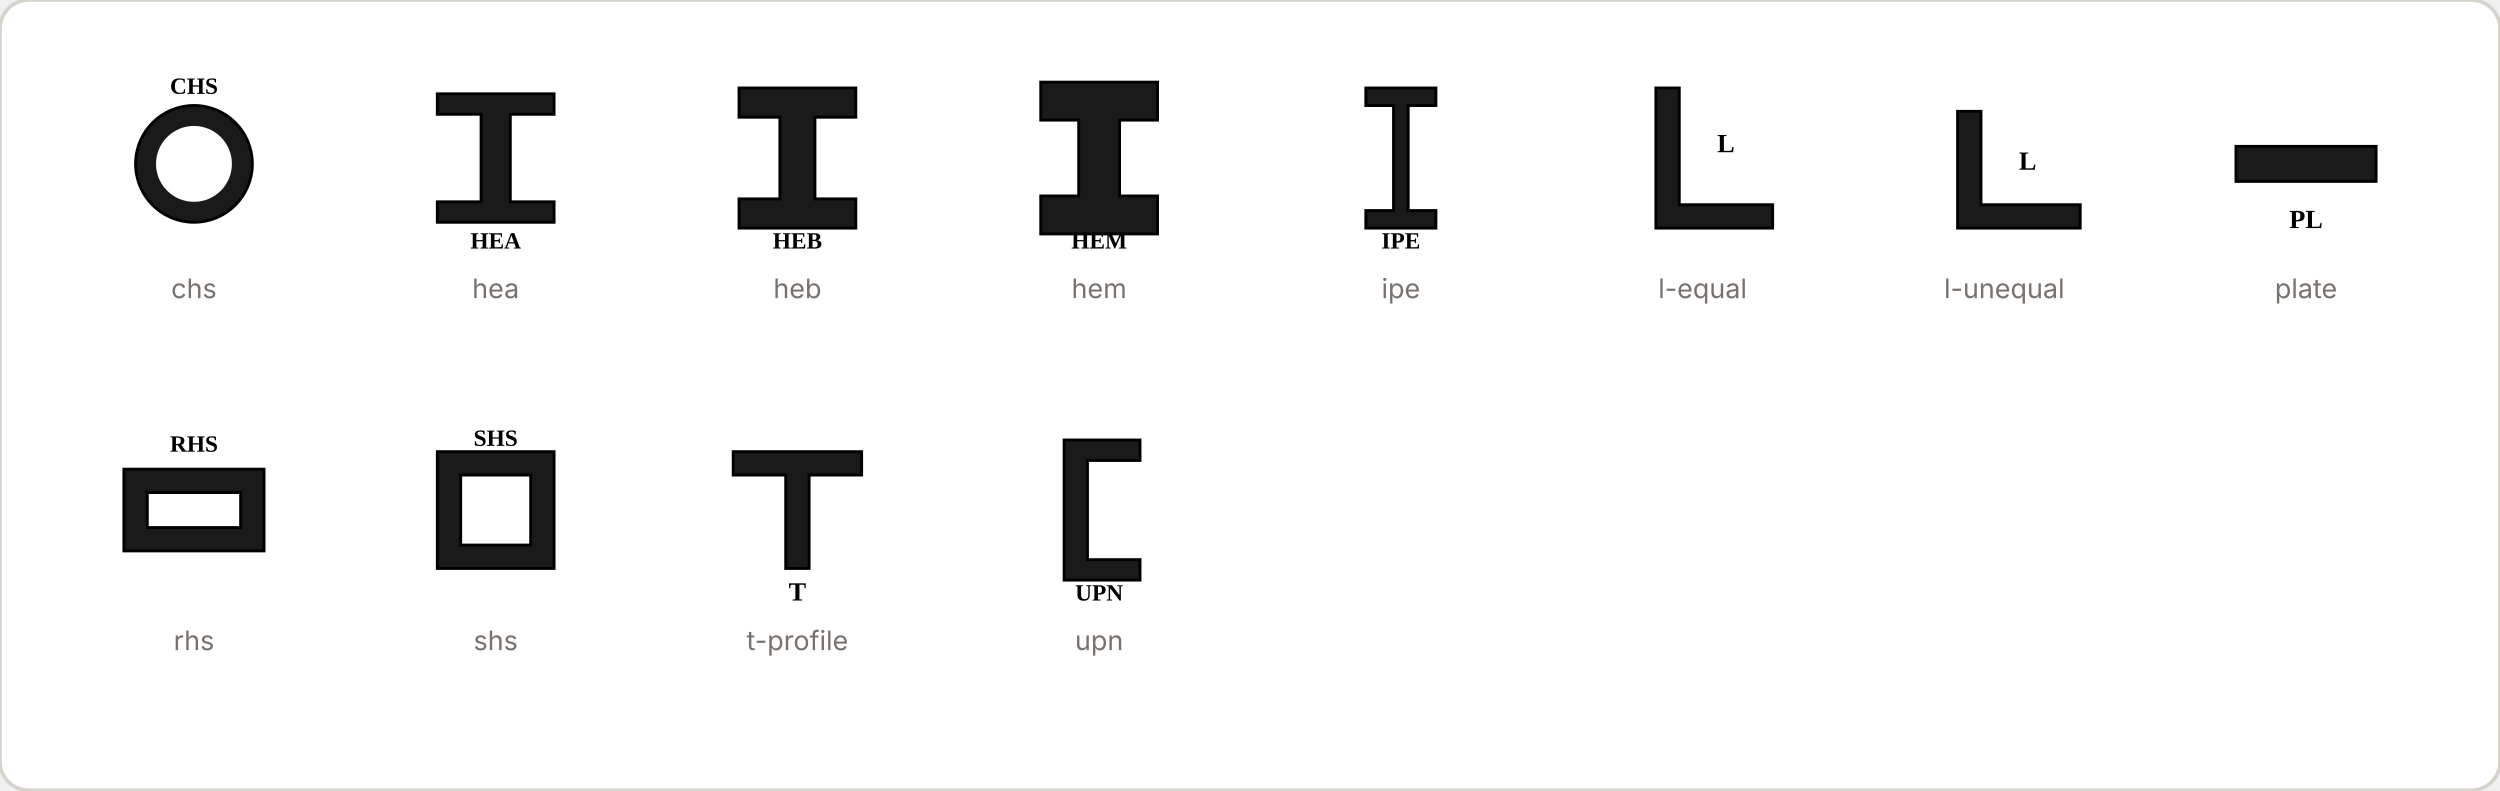
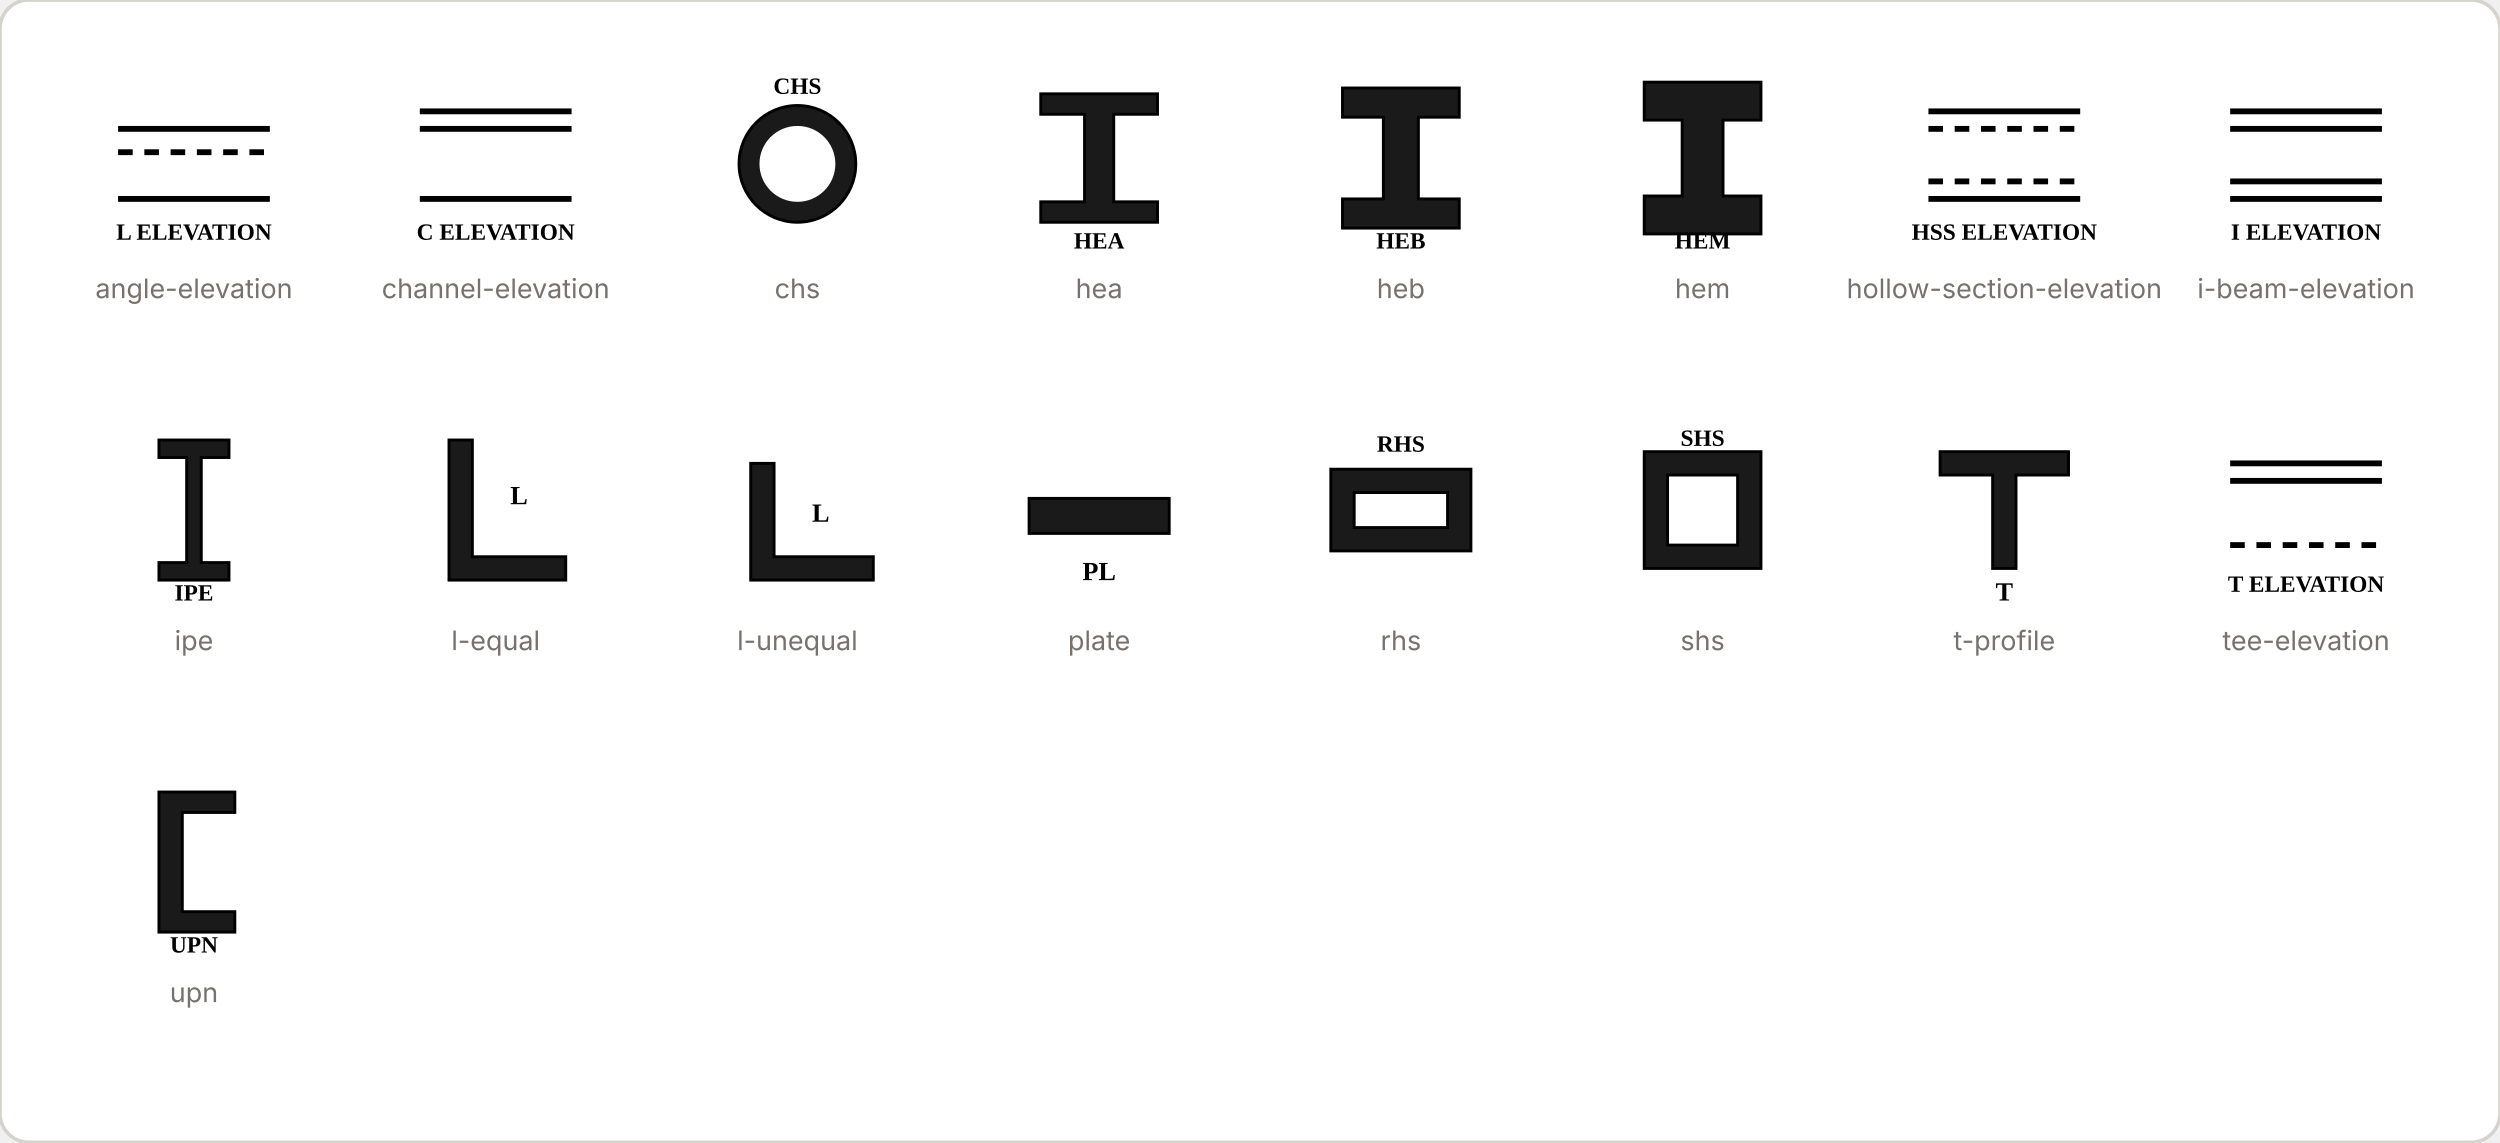
- <svg xmlns="http://www.w3.org/2000/svg" viewBox="0 0 696 220" width="696">
-   <rect x="0" y="0" width="696" height="220" rx="8" fill="#ffffff" stroke="#d6d3cd" />
+ <svg xmlns="http://www.w3.org/2000/svg" viewBox="0 0 696 318" width="696">
+   <rect x="0" y="0" width="696" height="318" rx="8" fill="#ffffff" stroke="#d6d3cd" />
  <svg x="28" y="18" width="52" height="52" viewBox="0 0 64 64" fill="none" stroke="#000" stroke-width="2">
+     <line x1="6" y1="22" x2="58" y2="22" />
+     <line x1="6" y1="46" x2="58" y2="46" />
+     <line x1="6" y1="30" x2="58" y2="30" stroke-dasharray="5 4" />
+     <text x="32" y="60" font-size="8" font-weight="bold" text-anchor="middle" fill="#000" stroke="none">L ELEVATION</text>
+   </svg>
+   <text x="54" y="83" font-size="7.5" font-family="system-ui, -apple-system, Segoe UI, sans-serif" text-anchor="middle" fill="#78716c">angle-elevation</text>
+   <svg x="112" y="18" width="52" height="52" viewBox="0 0 64 64" fill="none" stroke="#000" stroke-width="2">
+     <line x1="6" y1="16" x2="58" y2="16" />
+     <line x1="6" y1="22" x2="58" y2="22" />
+     <line x1="6" y1="46" x2="58" y2="46" />
+     <text x="32" y="60" font-size="8" font-weight="bold" text-anchor="middle" fill="#000" stroke="none">C ELEVATION</text>
+   </svg>
+   <text x="138" y="83" font-size="7.5" font-family="system-ui, -apple-system, Segoe UI, sans-serif" text-anchor="middle" fill="#78716c">channel-elevation</text>
+   <svg x="196" y="18" width="52" height="52" viewBox="0 0 64 64" fill="none" stroke="#000" stroke-width="2">
    <circle cx="32" cy="34" r="20" fill="#1a1a1a" stroke="#000" stroke-width="1" />
    <circle cx="32" cy="34" r="13" fill="#fff" stroke="none" />
    <text x="32" y="10" font-size="8" font-weight="bold" text-anchor="middle" fill="#000" stroke="none">CHS</text>
  </svg>
-   <text x="54" y="83" font-size="7.5" font-family="system-ui, -apple-system, Segoe UI, sans-serif" text-anchor="middle" fill="#78716c">chs</text>
-   <svg x="112" y="18" width="52" height="52" viewBox="0 0 64 64" fill="none" stroke="#000" stroke-width="2">
+   <text x="222" y="83" font-size="7.5" font-family="system-ui, -apple-system, Segoe UI, sans-serif" text-anchor="middle" fill="#78716c">chs</text>
+   <svg x="280" y="18" width="52" height="52" viewBox="0 0 64 64" fill="none" stroke="#000" stroke-width="2">
    <path d="M12 10 H52 V17 H37 V47 H52 V54 H12 V47 H27 V17 H12 Z" fill="#1a1a1a" stroke="#000" stroke-width="1" />
    <text x="32" y="63" font-size="8" font-weight="bold" text-anchor="middle" fill="#000" stroke="none">HEA</text>
  </svg>
-   <text x="138" y="83" font-size="7.5" font-family="system-ui, -apple-system, Segoe UI, sans-serif" text-anchor="middle" fill="#78716c">hea</text>
-   <svg x="196" y="18" width="52" height="52" viewBox="0 0 64 64" fill="none" stroke="#000" stroke-width="2">
+   <text x="306" y="83" font-size="7.5" font-family="system-ui, -apple-system, Segoe UI, sans-serif" text-anchor="middle" fill="#78716c">hea</text>
+   <svg x="364" y="18" width="52" height="52" viewBox="0 0 64 64" fill="none" stroke="#000" stroke-width="2">
    <path d="M12 8 H52 V18 H38 V46 H52 V56 H12 V46 H26 V18 H12 Z" fill="#1a1a1a" stroke="#000" stroke-width="1" />
    <text x="32" y="63" font-size="8" font-weight="bold" text-anchor="middle" fill="#000" stroke="none">HEB</text>
  </svg>
-   <text x="222" y="83" font-size="7.5" font-family="system-ui, -apple-system, Segoe UI, sans-serif" text-anchor="middle" fill="#78716c">heb</text>
-   <svg x="280" y="18" width="52" height="52" viewBox="0 0 64 64" fill="none" stroke="#000" stroke-width="2">
+   <text x="390" y="83" font-size="7.5" font-family="system-ui, -apple-system, Segoe UI, sans-serif" text-anchor="middle" fill="#78716c">heb</text>
+   <svg x="448" y="18" width="52" height="52" viewBox="0 0 64 64" fill="none" stroke="#000" stroke-width="2">
    <path d="M12 6 H52 V19 H39 V45 H52 V58 H12 V45 H25 V19 H12 Z" fill="#1a1a1a" stroke="#000" stroke-width="1" />
    <text x="32" y="63" font-size="8" font-weight="bold" text-anchor="middle" fill="#000" stroke="none">HEM</text>
  </svg>
-   <text x="306" y="83" font-size="7.5" font-family="system-ui, -apple-system, Segoe UI, sans-serif" text-anchor="middle" fill="#78716c">hem</text>
-   <svg x="364" y="18" width="52" height="52" viewBox="0 0 64 64" fill="none" stroke="#000" stroke-width="2">
+   <text x="474" y="83" font-size="7.5" font-family="system-ui, -apple-system, Segoe UI, sans-serif" text-anchor="middle" fill="#78716c">hem</text>
+   <svg x="532" y="18" width="52" height="52" viewBox="0 0 64 64" fill="none" stroke="#000" stroke-width="2">
+     <line x1="6" y1="16" x2="58" y2="16" />
+     <line x1="6" y1="46" x2="58" y2="46" />
+     <line x1="6" y1="22" x2="58" y2="22" stroke-dasharray="5 4" />
+     <line x1="6" y1="40" x2="58" y2="40" stroke-dasharray="5 4" />
+     <text x="32" y="60" font-size="8" font-weight="bold" text-anchor="middle" fill="#000" stroke="none">HSS ELEVATION</text>
+   </svg>
+   <text x="558" y="83" font-size="7.5" font-family="system-ui, -apple-system, Segoe UI, sans-serif" text-anchor="middle" fill="#78716c">hollow-section-elevation</text>
+   <svg x="616" y="18" width="52" height="52" viewBox="0 0 64 64" fill="none" stroke="#000" stroke-width="2">
+     <line x1="6" y1="16" x2="58" y2="16" />
+     <line x1="6" y1="22" x2="58" y2="22" />
+     <line x1="6" y1="40" x2="58" y2="40" />
+     <line x1="6" y1="46" x2="58" y2="46" />
+     <text x="32" y="60" font-size="8" font-weight="bold" text-anchor="middle" fill="#000" stroke="none">I ELEVATION</text>
+   </svg>
+   <text x="642" y="83" font-size="7.5" font-family="system-ui, -apple-system, Segoe UI, sans-serif" text-anchor="middle" fill="#78716c">i-beam-elevation</text>
+   <svg x="28" y="116" width="52" height="52" viewBox="0 0 64 64" fill="none" stroke="#000" stroke-width="2">
    <path d="M20 8 H44 V14 H34.5 V50 H44 V56 H20 V50 H29.5 V14 H20 Z" fill="#1a1a1a" stroke="#000" stroke-width="1" />
    <text x="32" y="63" font-size="8" font-weight="bold" text-anchor="middle" fill="#000" stroke="none">IPE</text>
  </svg>
-   <text x="390" y="83" font-size="7.5" font-family="system-ui, -apple-system, Segoe UI, sans-serif" text-anchor="middle" fill="#78716c">ipe</text>
-   <svg x="448" y="18" width="52" height="52" viewBox="0 0 64 64" fill="none" stroke="#000" stroke-width="2">
+   <text x="54" y="181" font-size="7.5" font-family="system-ui, -apple-system, Segoe UI, sans-serif" text-anchor="middle" fill="#78716c">ipe</text>
+   <svg x="112" y="116" width="52" height="52" viewBox="0 0 64 64" fill="none" stroke="#000" stroke-width="2">
    <path d="M16 8 V56 H56 V48 H24 V8 Z" fill="#1a1a1a" stroke="#000" stroke-width="1" />
    <text x="40" y="30" font-size="9" font-weight="bold" text-anchor="middle" fill="#000" stroke="none">L</text>
  </svg>
-   <text x="474" y="83" font-size="7.5" font-family="system-ui, -apple-system, Segoe UI, sans-serif" text-anchor="middle" fill="#78716c">l-equal</text>
-   <svg x="532" y="18" width="52" height="52" viewBox="0 0 64 64" fill="none" stroke="#000" stroke-width="2">
+   <text x="138" y="181" font-size="7.5" font-family="system-ui, -apple-system, Segoe UI, sans-serif" text-anchor="middle" fill="#78716c">l-equal</text>
+   <svg x="196" y="116" width="52" height="52" viewBox="0 0 64 64" fill="none" stroke="#000" stroke-width="2">
    <path d="M16 16 V56 H58 V48 H24 V16 Z" fill="#1a1a1a" stroke="#000" stroke-width="1" />
    <text x="40" y="36" font-size="9" font-weight="bold" text-anchor="middle" fill="#000" stroke="none">L</text>
  </svg>
-   <text x="558" y="83" font-size="7.5" font-family="system-ui, -apple-system, Segoe UI, sans-serif" text-anchor="middle" fill="#78716c">l-unequal</text>
-   <svg x="616" y="18" width="52" height="52" viewBox="0 0 64 64" fill="none" stroke="#000" stroke-width="2">
+   <text x="222" y="181" font-size="7.5" font-family="system-ui, -apple-system, Segoe UI, sans-serif" text-anchor="middle" fill="#78716c">l-unequal</text>
+   <svg x="280" y="116" width="52" height="52" viewBox="0 0 64 64" fill="none" stroke="#000" stroke-width="2">
    <path d="M8 28 H56 V40 H8 Z" fill="#1a1a1a" stroke="#000" stroke-width="1" />
    <text x="32" y="56" font-size="9" font-weight="bold" text-anchor="middle" fill="#000" stroke="none">PL</text>
  </svg>
-   <text x="642" y="83" font-size="7.5" font-family="system-ui, -apple-system, Segoe UI, sans-serif" text-anchor="middle" fill="#78716c">plate</text>
-   <svg x="28" y="116" width="52" height="52" viewBox="0 0 64 64" fill="none" stroke="#000" stroke-width="2">
+   <text x="306" y="181" font-size="7.5" font-family="system-ui, -apple-system, Segoe UI, sans-serif" text-anchor="middle" fill="#78716c">plate</text>
+   <svg x="364" y="116" width="52" height="52" viewBox="0 0 64 64" fill="none" stroke="#000" stroke-width="2">
    <path d="M8 18 h48 v28 h-48 Z M16 26 h32 v12 h-32 Z" fill="#1a1a1a" fill-rule="evenodd" stroke="#000" stroke-width="1" />
    <text x="32" y="12" font-size="8" font-weight="bold" text-anchor="middle" fill="#000" stroke="none">RHS</text>
  </svg>
-   <text x="54" y="181" font-size="7.5" font-family="system-ui, -apple-system, Segoe UI, sans-serif" text-anchor="middle" fill="#78716c">rhs</text>
-   <svg x="112" y="116" width="52" height="52" viewBox="0 0 64 64" fill="none" stroke="#000" stroke-width="2">
+   <text x="390" y="181" font-size="7.5" font-family="system-ui, -apple-system, Segoe UI, sans-serif" text-anchor="middle" fill="#78716c">rhs</text>
+   <svg x="448" y="116" width="52" height="52" viewBox="0 0 64 64" fill="none" stroke="#000" stroke-width="2">
    <path d="M12 12 h40 v40 h-40 Z M20 20 h24 v24 h-24 Z" fill="#1a1a1a" fill-rule="evenodd" stroke="#000" stroke-width="1" />
    <text x="32" y="10" font-size="8" font-weight="bold" text-anchor="middle" fill="#000" stroke="none">SHS</text>
  </svg>
-   <text x="138" y="181" font-size="7.5" font-family="system-ui, -apple-system, Segoe UI, sans-serif" text-anchor="middle" fill="#78716c">shs</text>
-   <svg x="196" y="116" width="52" height="52" viewBox="0 0 64 64" fill="none" stroke="#000" stroke-width="2">
+   <text x="474" y="181" font-size="7.5" font-family="system-ui, -apple-system, Segoe UI, sans-serif" text-anchor="middle" fill="#78716c">shs</text>
+   <svg x="532" y="116" width="52" height="52" viewBox="0 0 64 64" fill="none" stroke="#000" stroke-width="2">
    <path d="M10 12 H54 V20 H36 V52 H28 V20 H10 Z" fill="#1a1a1a" stroke="#000" stroke-width="1" />
    <text x="32" y="63" font-size="9" font-weight="bold" text-anchor="middle" fill="#000" stroke="none">T</text>
  </svg>
-   <text x="222" y="181" font-size="7.5" font-family="system-ui, -apple-system, Segoe UI, sans-serif" text-anchor="middle" fill="#78716c">t-profile</text>
-   <svg x="280" y="116" width="52" height="52" viewBox="0 0 64 64" fill="none" stroke="#000" stroke-width="2">
+   <text x="558" y="181" font-size="7.5" font-family="system-ui, -apple-system, Segoe UI, sans-serif" text-anchor="middle" fill="#78716c">t-profile</text>
+   <svg x="616" y="116" width="52" height="52" viewBox="0 0 64 64" fill="none" stroke="#000" stroke-width="2">
+     <line x1="6" y1="16" x2="58" y2="16" />
+     <line x1="6" y1="22" x2="58" y2="22" />
+     <line x1="6" y1="44" x2="58" y2="44" stroke-dasharray="5 4" />
+     <text x="32" y="60" font-size="8" font-weight="bold" text-anchor="middle" fill="#000" stroke="none">T ELEVATION</text>
+   </svg>
+   <text x="642" y="181" font-size="7.5" font-family="system-ui, -apple-system, Segoe UI, sans-serif" text-anchor="middle" fill="#78716c">tee-elevation</text>
+   <svg x="28" y="214" width="52" height="52" viewBox="0 0 64 64" fill="none" stroke="#000" stroke-width="2">
    <path d="M20 8 H46 V15 H28 V49 H46 V56 H20 Z" fill="#1a1a1a" stroke="#000" stroke-width="1" />
    <text x="32" y="63" font-size="8" font-weight="bold" text-anchor="middle" fill="#000" stroke="none">UPN</text>
  </svg>
-   <text x="306" y="181" font-size="7.5" font-family="system-ui, -apple-system, Segoe UI, sans-serif" text-anchor="middle" fill="#78716c">upn</text>
+   <text x="54" y="279" font-size="7.5" font-family="system-ui, -apple-system, Segoe UI, sans-serif" text-anchor="middle" fill="#78716c">upn</text>
</svg>
